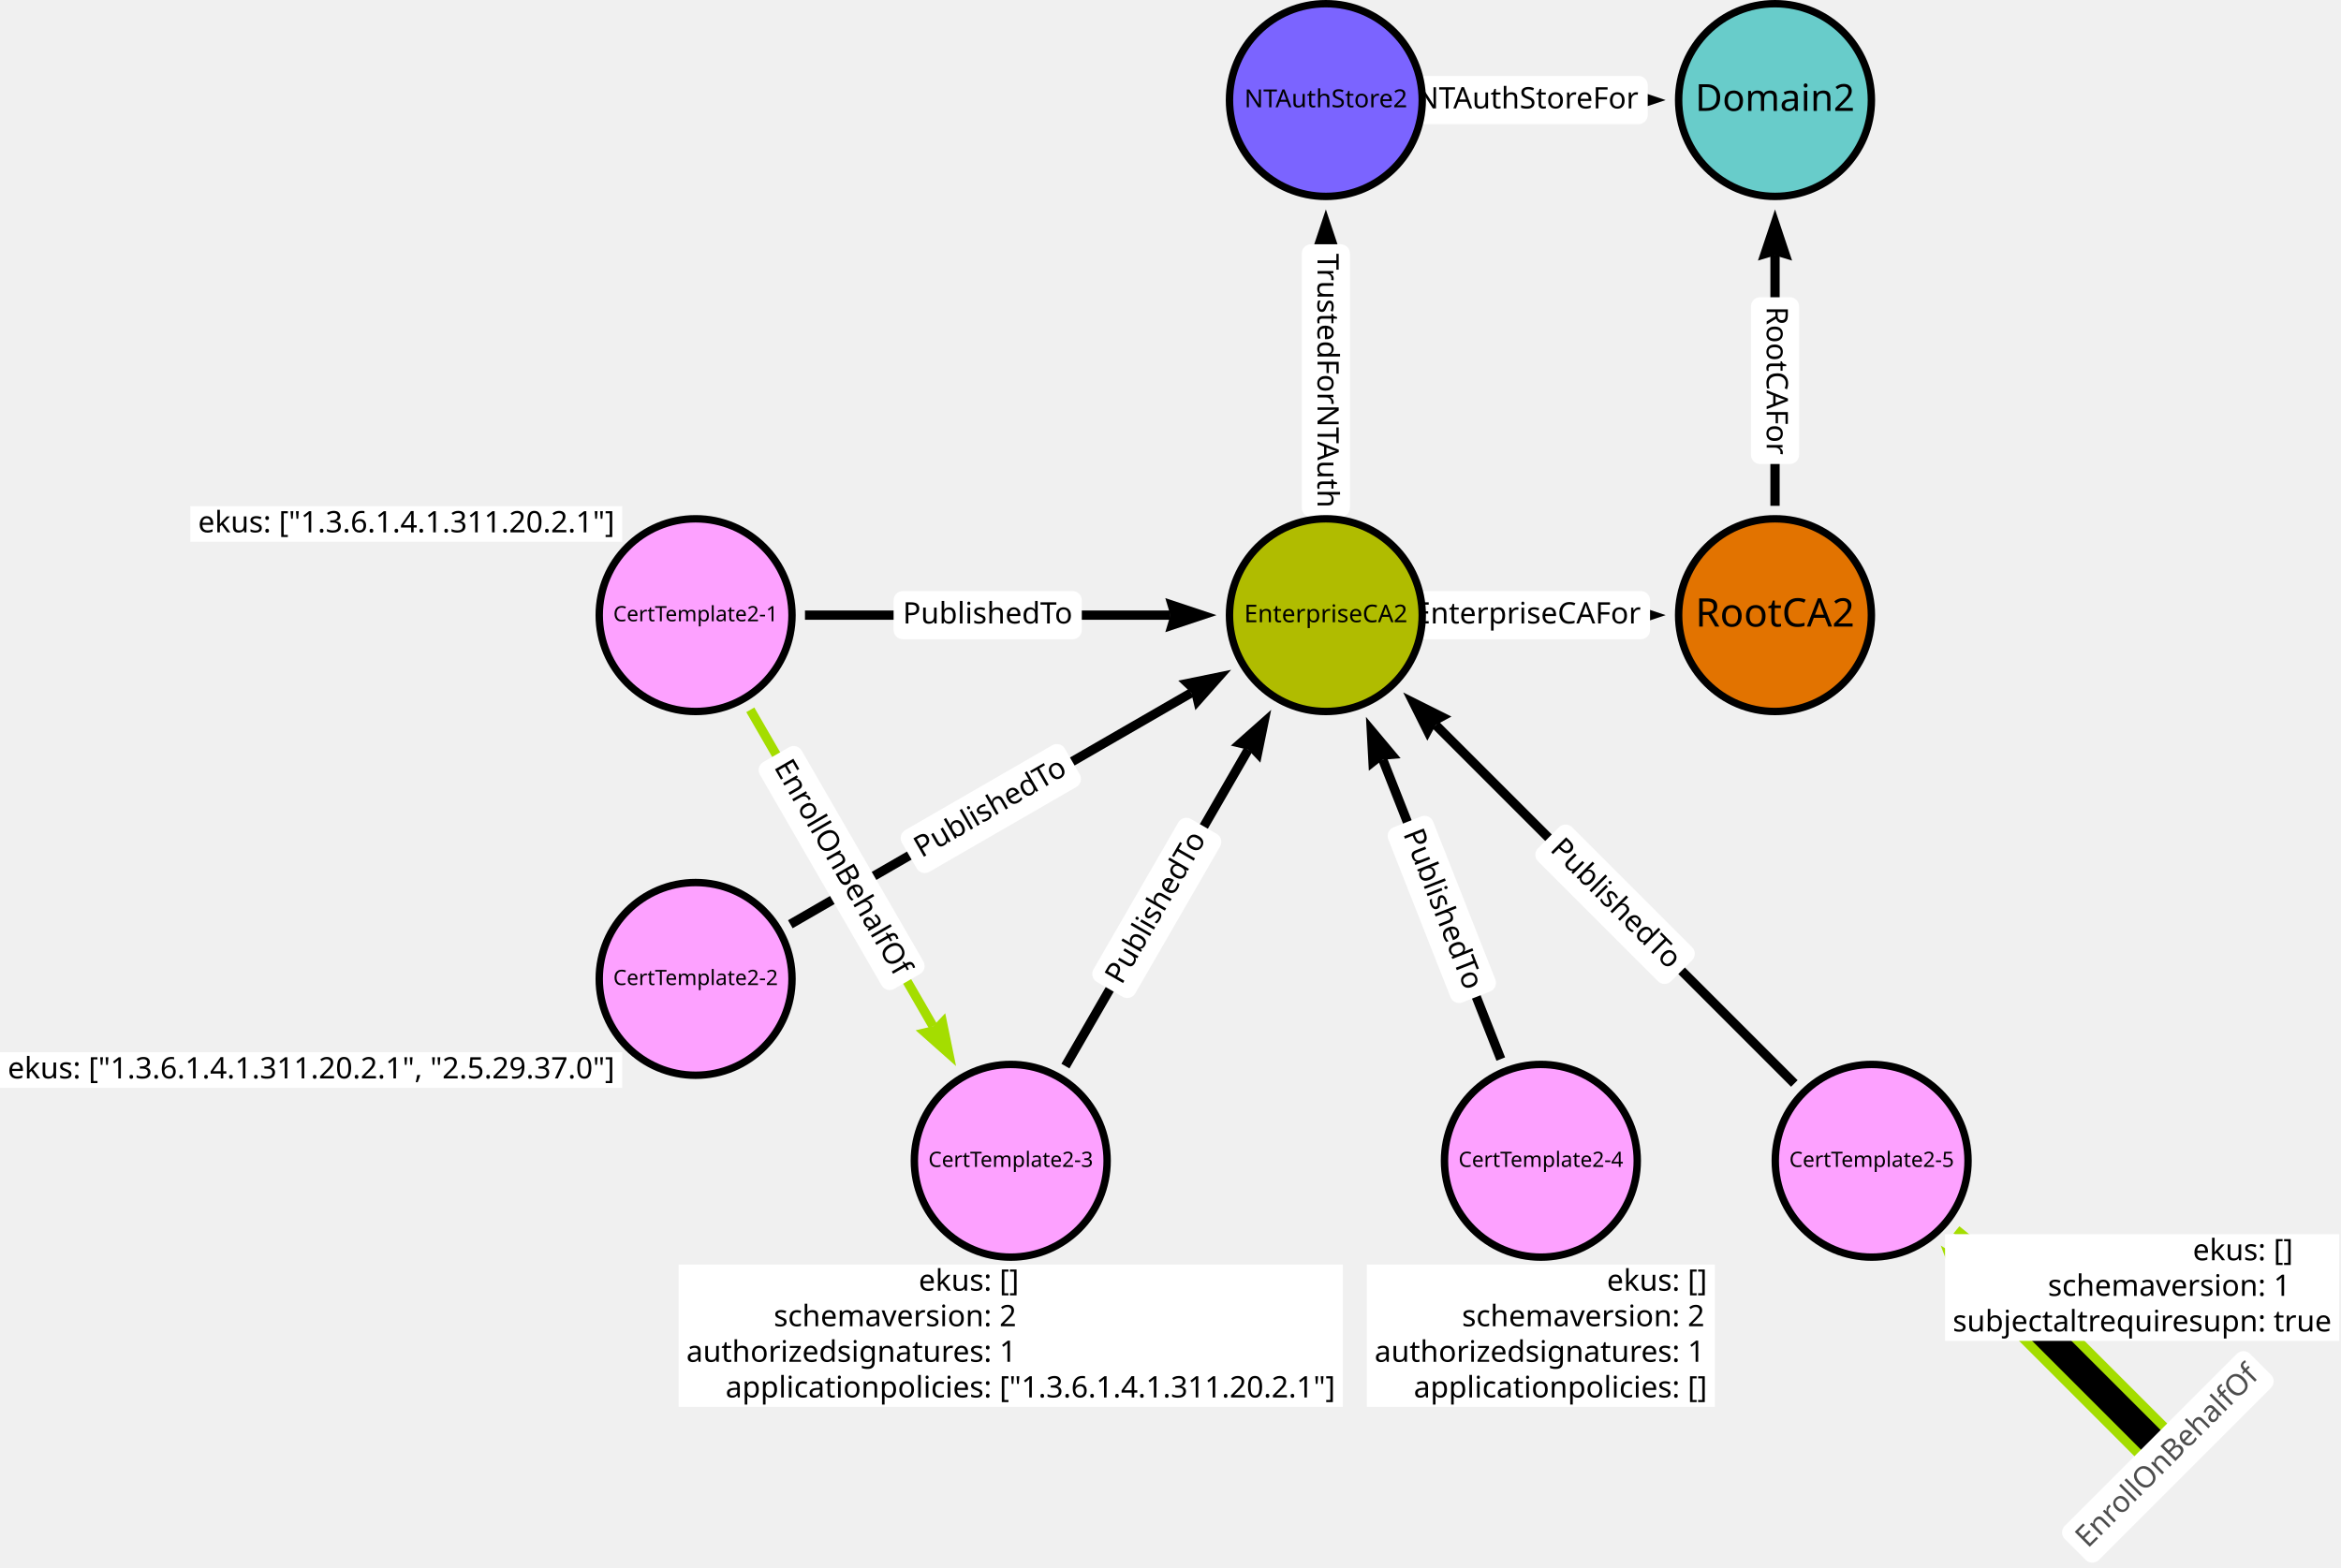
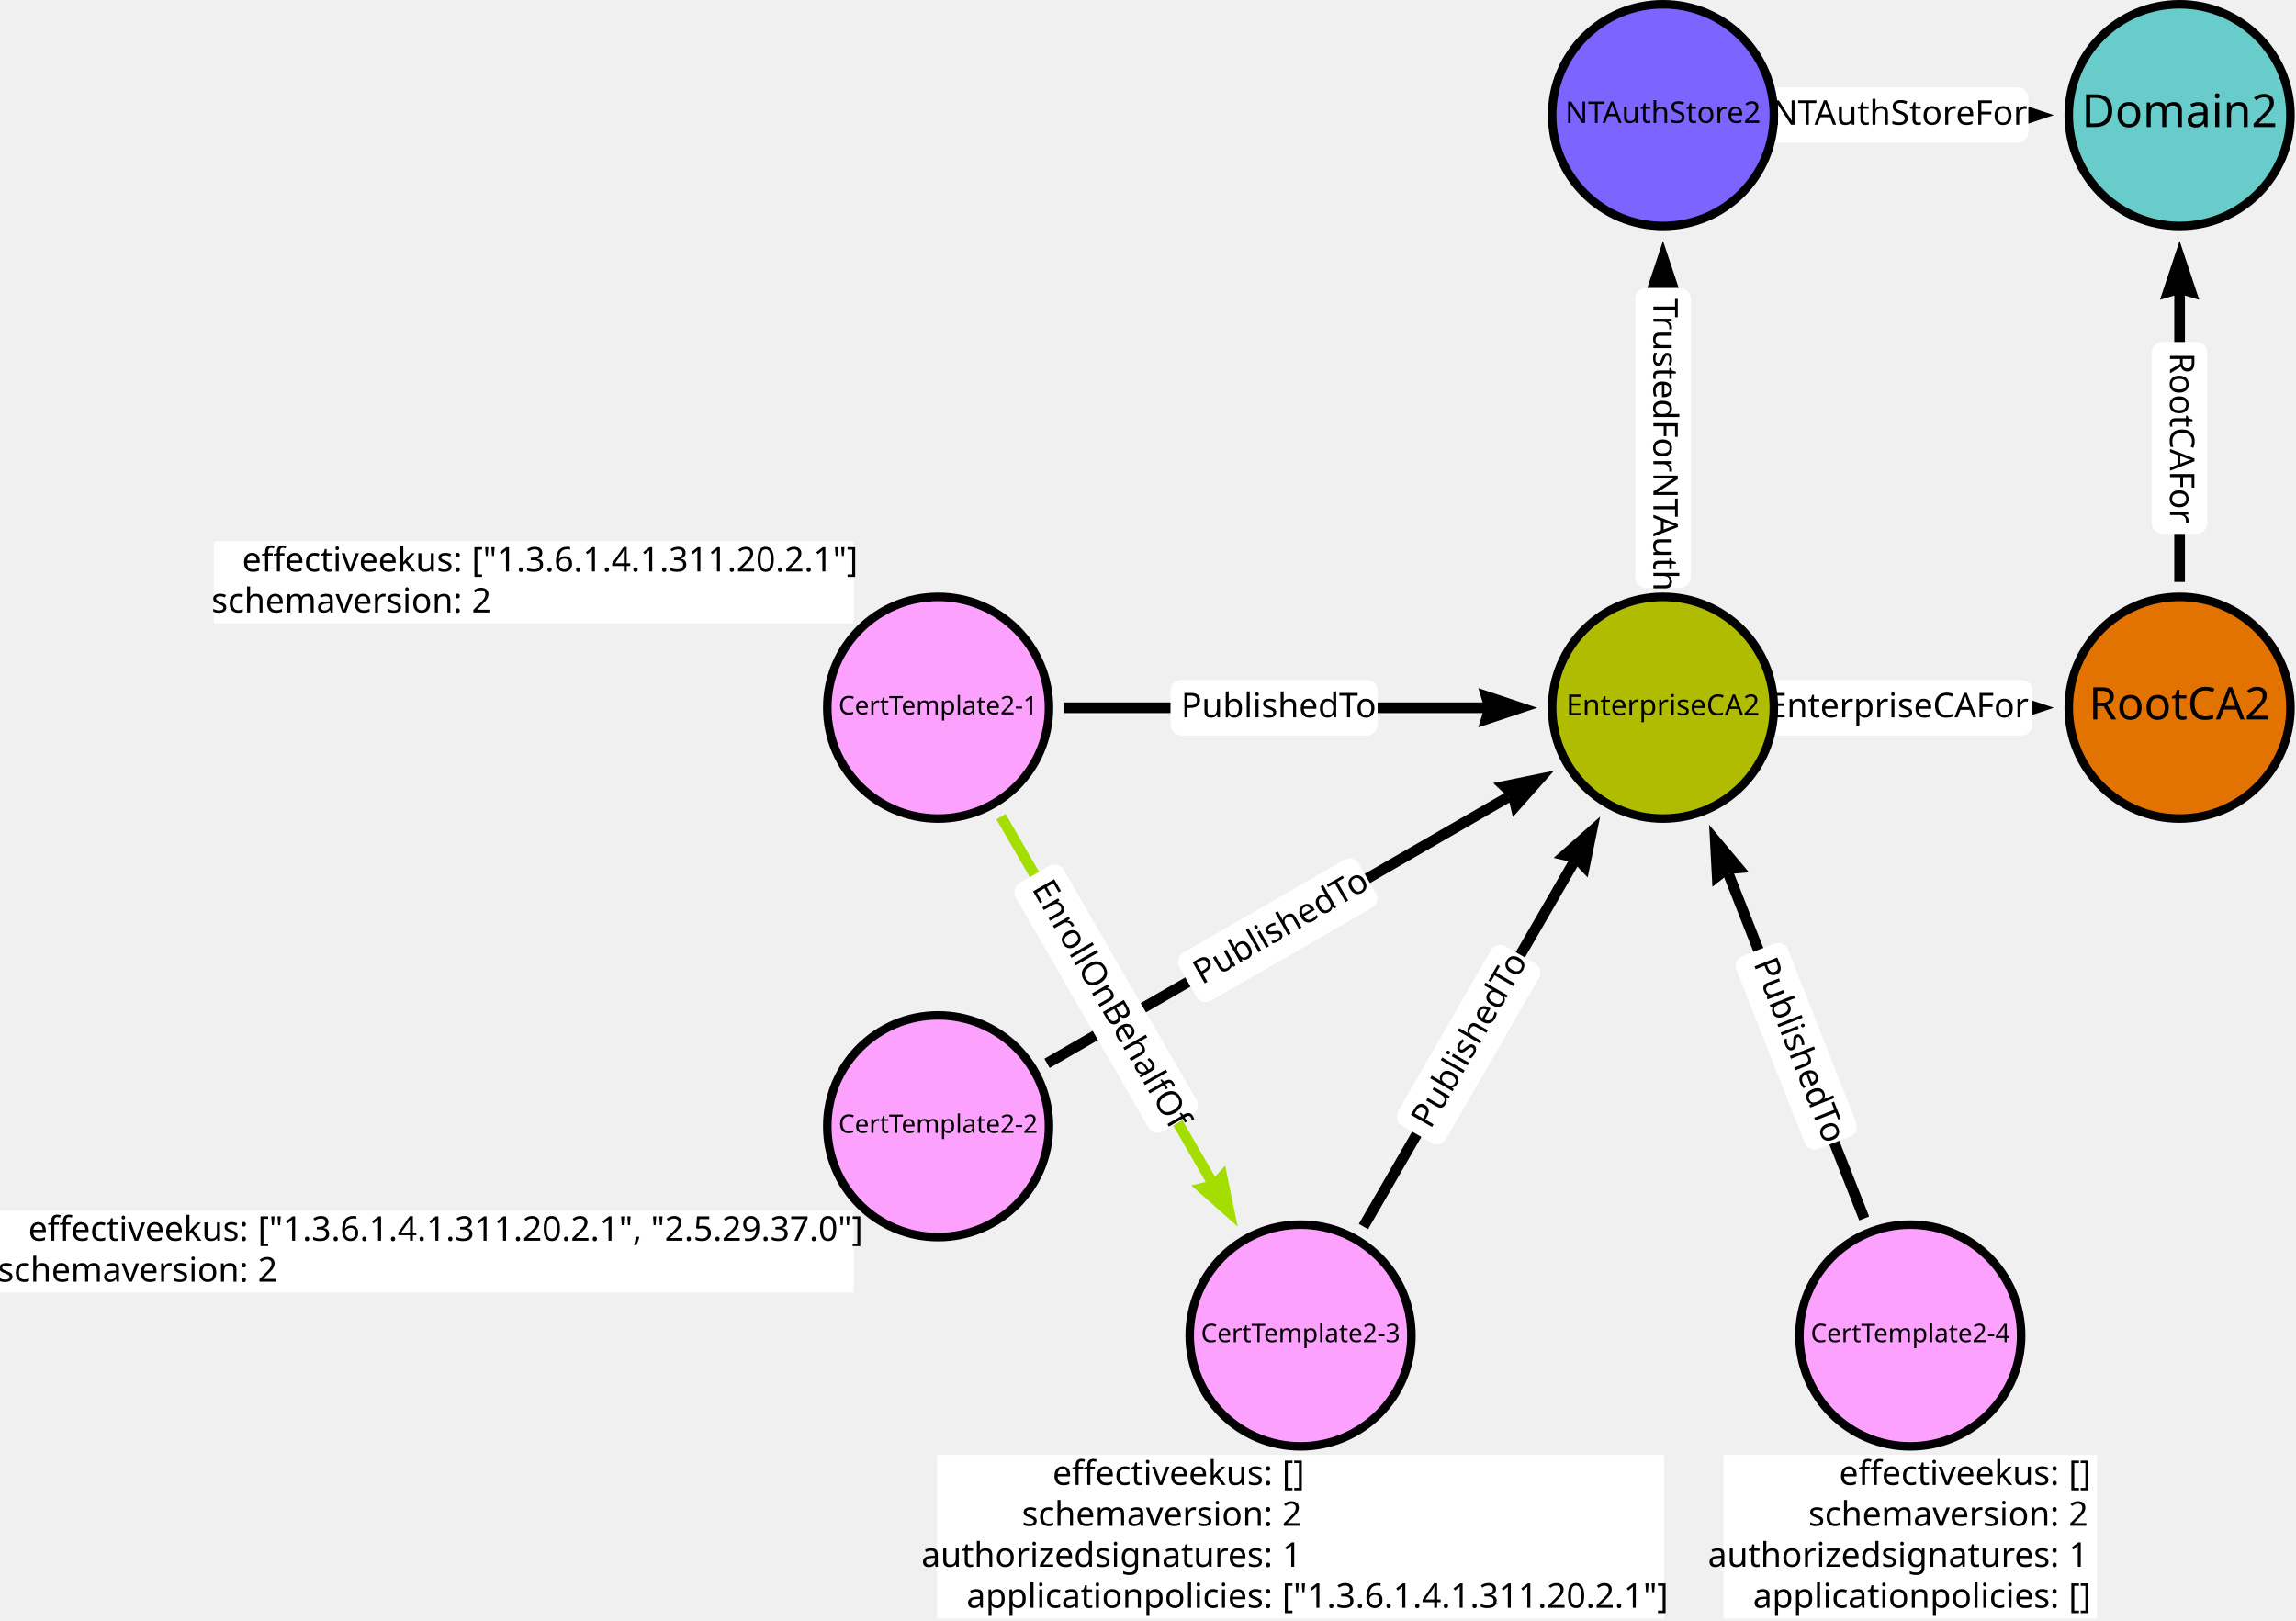
- <svg xmlns="http://www.w3.org/2000/svg" width="1263" height="846" viewBox="0 0 1263 846">
+ <svg xmlns="http://www.w3.org/2000/svg" width="1077" height="760" viewBox="0 0 1077 760">
  <defs>
    <style type="text/css" />
  </defs>
-   <g transform="translate(1526.812 1075.093) scale(1)">
-     <g class="relationship">
-       <g transform="translate(-811.4923 -1021.093) rotate(0)" stroke-width="5" stroke="#000000">
+   <g transform="translate(365.0511 4) scale(1)">
+     <g class="relationship">
+       <g transform="translate(415.0217 50) rotate(0)" stroke-width="5" stroke="#000000">
        <path d="M 59 0 L 158.462 0" />
        <polygon points="-24.862,0 -27.625,9.208 0,0 -27.625,-9.208" fill="#000000" transform="translate(183.3238 0) rotate(0)" stroke="none" />
      </g>
-       <g transform="translate(-702.7615 -1021.093) rotate(0) translate(0 -13)">
-         <g transform="translate(0 0)">
-           <g transform="translate(-64.925 0)" fill="#ffffff" stroke="#000000" stroke-width="0">
-             <rect x="0" y="0" width="129.85" height="26" rx="5" ry="5" stroke="none" />
+       <g transform="translate(523.7525 50) rotate(0) translate(0 -13)">
+         <g transform="translate(0 0)">
+           <g transform="translate(-62.64844 0)" fill="#ffffff" stroke="#000000" stroke-width="0">
+             <rect x="0" y="0" width="125.297" height="26" rx="5" ry="5" stroke="none" />
            <text xml:space="preserve" x="5" y="17.5" stroke="none" text-anchor="left" font-family="sans-serif" font-size="16" font-weight="normal" fill="#000000">NTAuthStoreFor</text>
          </g>
        </g>
      </g>
    </g>
    <g class="relationship">
-       <g transform="translate(-811.4923 -743.1165) rotate(-90)" stroke-width="5" stroke="#000000">
+       <g transform="translate(415.0217 327.9763) rotate(-90)" stroke-width="5" stroke="#000000">
        <path d="M 59 0 L 194.114 0" />
        <polygon points="-24.862,0 -27.625,9.208 0,0 -27.625,-9.208" fill="#000000" transform="translate(218.9763 0) rotate(0)" stroke="none" />
      </g>
-       <g transform="translate(-811.4923 -869.6735) rotate(90) translate(0 -13)">
-         <g transform="translate(0 0)">
-           <g transform="translate(-73.59167 0)" fill="#ffffff" stroke="#000000" stroke-width="0">
-             <rect x="0" y="0" width="147.183" height="26" rx="5" ry="5" stroke="none" />
+       <g transform="translate(415.0217 201.4192) rotate(90) translate(0 -13)">
+         <g transform="translate(0 0)">
+           <g transform="translate(-70.35156 0)" fill="#ffffff" stroke="#000000" stroke-width="0">
+             <rect x="0" y="0" width="140.703" height="26" rx="5" ry="5" stroke="none" />
            <text xml:space="preserve" x="5" y="17.5" stroke="none" text-anchor="left" font-family="sans-serif" font-size="16" font-weight="normal" fill="#000000">TrustedForNTAuth</text>
          </g>
        </g>
      </g>
    </g>
    <g class="relationship">
-       <g transform="translate(-569.1685 -743.1165) rotate(-90)" stroke-width="5" stroke="#000000">
+       <g transform="translate(657.3455 327.9763) rotate(-90)" stroke-width="5" stroke="#000000">
        <path d="M 59 0 L 194.114 0" />
        <polygon points="-24.862,0 -27.625,9.208 0,0 -27.625,-9.208" fill="#000000" transform="translate(218.9763 0) rotate(0)" stroke="none" />
      </g>
-       <g transform="translate(-569.1685 -869.6735) rotate(90) translate(0 -13)">
-         <g transform="translate(0 0)">
-           <g transform="translate(-45.00834 0)" fill="#ffffff" stroke="#000000" stroke-width="0">
-             <rect x="0" y="0" width="90.017" height="26" rx="5" ry="5" stroke="none" />
+       <g transform="translate(657.3455 201.4192) rotate(90) translate(0 -13)">
+         <g transform="translate(0 0)">
+           <g transform="translate(-45.01172 0)" fill="#ffffff" stroke="#000000" stroke-width="0">
+             <rect x="0" y="0" width="90.023" height="26" rx="5" ry="5" stroke="none" />
            <text xml:space="preserve" x="5" y="17.5" stroke="none" text-anchor="left" font-family="sans-serif" font-size="16" font-weight="normal" fill="#000000">RootCAFor</text>
          </g>
        </g>
      </g>
    </g>
    <g class="relationship">
-       <g transform="translate(-811.4923 -743.1165) rotate(0)" stroke-width="5" stroke="#000000">
+       <g transform="translate(415.0217 327.9763) rotate(0)" stroke-width="5" stroke="#000000">
        <path d="M 59 0 L 158.462 0" />
        <polygon points="-24.862,0 -27.625,9.208 0,0 -27.625,-9.208" fill="#000000" transform="translate(183.3238 0) rotate(0)" stroke="none" />
      </g>
-       <g transform="translate(-702.7615 -743.1165) rotate(0) translate(0 -13)">
-         <g transform="translate(0 0)">
-           <g transform="translate(-66.175 0)" fill="#ffffff" stroke="#000000" stroke-width="0">
-             <rect x="0" y="0" width="132.35" height="26" rx="5" ry="5" stroke="none" />
+       <g transform="translate(523.7525 327.9763) rotate(0) translate(0 -13)">
+         <g transform="translate(0 0)">
+           <g transform="translate(-64.57422 0)" fill="#ffffff" stroke="#000000" stroke-width="0">
+             <rect x="0" y="0" width="129.148" height="26" rx="5" ry="5" stroke="none" />
            <text xml:space="preserve" x="5" y="17.5" stroke="none" text-anchor="left" font-family="sans-serif" font-size="16" font-weight="normal" fill="#000000">EnterpriseCAFor</text>
          </g>
        </g>
      </g>
    </g>
    <g class="relationship">
-       <g transform="translate(-1151.514 -743.1165) rotate(0)" stroke-width="5" stroke="#000000">
+       <g transform="translate(75 327.9763) rotate(0)" stroke-width="5" stroke="#000000">
        <path d="M 59 0 L 256.16 0" />
        <polygon points="-24.862,0 -27.625,9.208 0,0 -27.625,-9.208" fill="#000000" transform="translate(281.0217 0) rotate(0)" stroke="none" />
      </g>
-       <g transform="translate(-993.9342 -743.1165) rotate(0) translate(0 -13)">
-         <g transform="translate(0 0)">
-           <g transform="translate(-50.76667 0)" fill="#ffffff" stroke="#000000" stroke-width="0">
-             <rect x="0" y="0" width="101.533" height="26" rx="5" ry="5" stroke="none" />
+       <g transform="translate(232.5798 327.9763) rotate(0) translate(0 -13)">
+         <g transform="translate(0 0)">
+           <g transform="translate(-48.58594 0)" fill="#ffffff" stroke="#000000" stroke-width="0">
+             <rect x="0" y="0" width="97.172" height="26" rx="5" ry="5" stroke="none" />
            <text xml:space="preserve" x="5" y="17.5" stroke="none" text-anchor="left" font-family="sans-serif" font-size="16" font-weight="normal" fill="#000000">PublishedTo</text>
          </g>
        </g>
      </g>
    </g>
    <g class="relationship">
-       <g transform="translate(-1151.514 -546.8049) rotate(-30)" stroke-width="5" stroke="#000000">
+       <g transform="translate(75 524.2879) rotate(-30)" stroke-width="5" stroke="#000000">
        <path d="M 59 0 L 308.761 0" />
        <polygon points="-24.862,0 -27.625,9.208 0,0 -27.625,-9.208" fill="#000000" transform="translate(333.6232 0) rotate(0)" stroke="none" />
      </g>
-       <g transform="translate(-992.2688 -638.7451) rotate(-30) translate(0 -13)">
-         <g transform="translate(0 0)">
-           <g transform="translate(-50.76667 0)" fill="#ffffff" stroke="#000000" stroke-width="0">
-             <rect x="0" y="0" width="101.533" height="26" rx="5" ry="5" stroke="none" />
+       <g transform="translate(234.2452 432.3476) rotate(-30) translate(0 -13)">
+         <g transform="translate(0 0)">
+           <g transform="translate(-48.58594 0)" fill="#ffffff" stroke="#000000" stroke-width="0">
+             <rect x="0" y="0" width="97.172" height="26" rx="5" ry="5" stroke="none" />
            <text xml:space="preserve" x="5" y="17.5" stroke="none" text-anchor="left" font-family="sans-serif" font-size="16" font-weight="normal" fill="#000000">PublishedTo</text>
          </g>
        </g>
      </g>
    </g>
    <g class="relationship">
-       <g transform="translate(-981.5032 -448.6491) rotate(-60)" stroke-width="5" stroke="#000000">
+       <g transform="translate(245.0108 622.4437) rotate(-60)" stroke-width="5" stroke="#000000">
        <path d="M 59 0 L 256.16 0" />
        <polygon points="-24.862,0 -27.625,9.208 0,0 -27.625,-9.208" fill="#000000" transform="translate(281.0217 0) rotate(0)" stroke="none" />
      </g>
-       <g transform="translate(-902.7133 -585.1171) rotate(-60) translate(0 -13)">
-         <g transform="translate(0 0)">
-           <g transform="translate(-50.76667 0)" fill="#ffffff" stroke="#000000" stroke-width="0">
-             <rect x="0" y="0" width="101.533" height="26" rx="5" ry="5" stroke="none" />
+       <g transform="translate(323.8007 485.9756) rotate(-60) translate(0 -13)">
+         <g transform="translate(0 0)">
+           <g transform="translate(-48.58594 0)" fill="#ffffff" stroke="#000000" stroke-width="0">
+             <rect x="0" y="0" width="97.172" height="26" rx="5" ry="5" stroke="none" />
            <text xml:space="preserve" x="5" y="17.5" stroke="none" text-anchor="left" font-family="sans-serif" font-size="16" font-weight="normal" fill="#000000">PublishedTo</text>
          </g>
        </g>
      </g>
    </g>
    <g class="relationship">
-       <g transform="translate(-695.4923 -448.6491) rotate(-111.501)" stroke-width="5" stroke="#000000">
+       <g transform="translate(531.0217 622.4437) rotate(-111.501)" stroke-width="5" stroke="#000000">
        <path d="M 59 0 L 232.63 0" />
        <polygon points="-24.862,0 -27.625,9.208 0,0 -27.625,-9.208" fill="#000000" transform="translate(257.4918 0) rotate(0)" stroke="none" />
      </g>
-       <g transform="translate(-748.9361 -584.3168) rotate(68.49896) translate(0 -13)">
-         <g transform="translate(0 0)">
-           <g transform="translate(-50.76667 0)" fill="#ffffff" stroke="#000000" stroke-width="0">
-             <rect x="0" y="0" width="101.533" height="26" rx="5" ry="5" stroke="none" />
+       <g transform="translate(477.5779 486.776) rotate(68.49896) translate(0 -13)">
+         <g transform="translate(0 0)">
+           <g transform="translate(-48.58594 0)" fill="#ffffff" stroke="#000000" stroke-width="0">
+             <rect x="0" y="0" width="97.172" height="26" rx="5" ry="5" stroke="none" />
            <text xml:space="preserve" x="5" y="17.5" stroke="none" text-anchor="left" font-family="sans-serif" font-size="16" font-weight="normal" fill="#000000">PublishedTo</text>
          </g>
        </g>
      </g>
    </g>
    <g class="relationship">
-       <g transform="translate(-1151.514 -743.1165) rotate(60)" stroke-width="5" stroke="#a4dd00">
+       <g transform="translate(75 327.9763) rotate(60)" stroke-width="5" stroke="#a4dd00">
        <path d="M 59 0 L 256.16 0" />
        <polygon points="-24.862,0 -27.625,9.208 0,0 -27.625,-9.208" fill="#a4dd00" transform="translate(281.0217 0) rotate(0)" stroke="none" />
      </g>
-       <g transform="translate(-1072.724 -606.6484) rotate(60) translate(0 -13)">
-         <g transform="translate(0 0)">
-           <g transform="translate(-70.65833 0)" fill="#ffffff" stroke="#000000" stroke-width="0">
-             <rect x="0" y="0" width="141.317" height="26" rx="5" ry="5" stroke="none" />
+       <g transform="translate(153.7899 464.4444) rotate(60) translate(0 -13)">
+         <g transform="translate(0 0)">
+           <g transform="translate(-67.25391 0)" fill="#ffffff" stroke="#000000" stroke-width="0">
+             <rect x="0" y="0" width="134.508" height="26" rx="5" ry="5" stroke="none" />
            <text xml:space="preserve" x="5" y="17.5" stroke="none" text-anchor="left" font-family="sans-serif" font-size="16" font-weight="normal" fill="#000000">EnrollOnBehalfOf</text>
          </g>
        </g>
      </g>
    </g>
-     <g class="relationship">
-       <g transform="translate(-517.0249 -448.6491) rotate(-135)" stroke-width="5" stroke="#000000">
-         <path d="M 59 0 L 332.578 0" />
-         <polygon points="-24.862,0 -27.625,9.208 0,0 -27.625,-9.208" fill="#000000" transform="translate(357.4398 0) rotate(0)" stroke="none" />
-       </g>
-       <g transform="translate(-655.4685 -587.0927) rotate(45) translate(0 -13)">
-         <g transform="translate(0 0)">
-           <g transform="translate(-50.76667 0)" fill="#ffffff" stroke="#000000" stroke-width="0">
-             <rect x="0" y="0" width="101.533" height="26" rx="5" ry="5" stroke="none" />
-             <text xml:space="preserve" x="5" y="17.5" stroke="none" text-anchor="left" font-family="sans-serif" font-size="16" font-weight="normal" fill="#000000">PublishedTo</text>
-           </g>
-         </g>
-       </g>
-     </g>
-     <g class="relationship">
-       <g transform="translate(-517.0249 -448.6491) rotate(45)" stroke-width="5" stroke="#a4dd00">
-         <path d="M 58.695 -5.99 L 95.969 -9.793 A 40 40 0 0 1 100.03 -10 L 118 -10 L 226 -10 A 10 10 0 0 1 236 -1.7763568394002505e-15 L 236 0 L 236 1.7763568394002505e-15 A 10 10 0 0 1 226 10 L 118 10 L 100.03 10 A 40 40 0 0 0 95.969 9.793 L 83.429 8.514 L 83.429 8.514" />
-         <polygon points="-24.862,0 -27.625,9.208 0,0 -27.625,-9.208" fill="#a4dd00" transform="rotate(185.8267) translate(-59 0)" stroke="none" />
-       </g>
-       <g transform="translate(-357.2188 -288.8429) rotate(315) translate(0 -13)">
-         <g transform="translate(0 0)">
-           <g transform="translate(-70.65833 0)" fill="#ffffff" stroke="#000000" stroke-width="0">
-             <rect x="0" y="0" width="141.317" height="26" rx="5" ry="5" stroke="none" />
-             <text xml:space="preserve" x="5" y="17.5" stroke="none" text-anchor="left" font-family="sans-serif" font-size="16" font-weight="normal" fill="#4d4d4d">EnrollOnBehalfOf</text>
-           </g>
-         </g>
-       </g>
-     </g>
    <g class="node">
      <g fill="#68ccca" stroke="#000000" stroke-width="4">
-         <circle cx="-569.169" cy="-1021.093" r="52" />
-       </g>
-       <g transform="translate(-569.1685 -1021.093)">
-         <g transform="scale(0.4023443) translate(0 0)">
-           <g transform="translate(0 0)">
-             <g font-family="sans-serif" font-size="50" font-weight="normal" fill="#000000" text-anchor="middle">
-               <text xml:space="preserve" x="0" y="14.5" stroke="none">Domain2</text>
+         <circle cx="657.345" cy="50" r="52" />
+       </g>
+       <g transform="translate(657.3455 50)">
+         <g transform="scale(0.4296881) translate(0 0)">
+           <g transform="translate(0 0)">
+             <g font-family="sans-serif" font-size="50" font-weight="normal" fill="#000000" text-anchor="middle">
+               <text xml:space="preserve" x="0" y="13" stroke="none">Domain2</text>
            </g>
          </g>
        </g>
      </g>
    </g>
    <g class="node">
      <g fill="#7b64ff" stroke="#000000" stroke-width="4">
-         <circle cx="-811.492" cy="-1021.093" r="52" />
-       </g>
-       <g transform="translate(-811.4923 -1021.093)">
-         <g transform="scale(0.269532) translate(0 0)">
-           <g transform="translate(0 0)">
-             <g font-family="sans-serif" font-size="50" font-weight="normal" fill="#000000" text-anchor="middle">
-               <text xml:space="preserve" x="0" y="14.5" stroke="none">NTAuthStore2</text>
+         <circle cx="415.022" cy="50" r="52" />
+       </g>
+       <g transform="translate(415.0217 50)">
+         <g transform="scale(0.2812507) translate(0 0)">
+           <g transform="translate(0 0)">
+             <g font-family="sans-serif" font-size="50" font-weight="normal" fill="#000000" text-anchor="middle">
+               <text xml:space="preserve" x="0" y="13" stroke="none">NTAuthStore2</text>
            </g>
          </g>
        </g>
      </g>
    </g>
    <g class="node">
      <g fill="#b0bc00" stroke="#000000" stroke-width="4">
-         <circle cx="-811.492" cy="-743.116" r="52" />
-       </g>
-       <g transform="translate(-811.4923 -743.1165)">
-         <g transform="scale(0.2636726) translate(0 0)">
-           <g transform="translate(0 0)">
-             <g font-family="sans-serif" font-size="50" font-weight="normal" fill="#000000" text-anchor="middle">
-               <text xml:space="preserve" x="0" y="14.5" stroke="none">EnterpriseCA2</text>
+         <circle cx="415.022" cy="327.976" r="52" />
+       </g>
+       <g transform="translate(415.0217 327.9763)">
+         <g transform="scale(0.2714851) translate(0 0)">
+           <g transform="translate(0 0)">
+             <g font-family="sans-serif" font-size="50" font-weight="normal" fill="#000000" text-anchor="middle">
+               <text xml:space="preserve" x="0" y="13" stroke="none">EnterpriseCA2</text>
            </g>
          </g>
        </g>
      </g>
    </g>
    <g class="node">
      <g fill="#e27300" stroke="#000000" stroke-width="4">
-         <circle cx="-569.169" cy="-743.116" r="52" />
-       </g>
-       <g transform="translate(-569.1685 -743.1165)">
-         <g transform="scale(0.4257818) translate(0 0)">
-           <g transform="translate(0 0)">
-             <g font-family="sans-serif" font-size="50" font-weight="normal" fill="#000000" text-anchor="middle">
-               <text xml:space="preserve" x="0" y="14.5" stroke="none">RootCA2</text>
+         <circle cx="657.345" cy="327.976" r="52" />
+       </g>
+       <g transform="translate(657.3455 327.9763)">
+         <g transform="scale(0.4218756) translate(0 0)">
+           <g transform="translate(0 0)">
+             <g font-family="sans-serif" font-size="50" font-weight="normal" fill="#000000" text-anchor="middle">
+               <text xml:space="preserve" x="0" y="13" stroke="none">RootCA2</text>
            </g>
          </g>
        </g>
      </g>
    </g>
    <g class="node">
      <g fill="#fda1ff" stroke="#000000" stroke-width="4">
-         <circle cx="-1151.514" cy="-743.116" r="52" />
-       </g>
-       <g transform="translate(-1151.514 -743.1165)">
-         <g transform="scale(0.2285164) translate(0 0)">
-           <g transform="translate(0 0)">
-             <g font-family="sans-serif" font-size="50" font-weight="normal" fill="#000000" text-anchor="middle">
-               <text xml:space="preserve" x="0" y="14.5" stroke="none">CertTemplate2-1</text>
-             </g>
-           </g>
-         </g>
-         <g transform="translate(-39.59798 -58.79798)">
-           <g transform="translate(0 0)">
-             <g transform="translate(-233 0)" fill="white">
-               <rect x="0" y="0" width="233" height="19.2" rx="0" ry="0" stroke="none" />
+         <circle cx="75" cy="327.976" r="52" />
+       </g>
+       <g transform="translate(75 327.9763)">
+         <g transform="scale(0.2402351) translate(0 0)">
+           <g transform="translate(0 0)">
+             <g font-family="sans-serif" font-size="50" font-weight="normal" fill="#000000" text-anchor="middle">
+               <text xml:space="preserve" x="0" y="13" stroke="none">CertTemplate2-1</text>
+             </g>
+           </g>
+         </g>
+         <g transform="translate(-39.59798 -77.99798)">
+           <g transform="translate(0 0)">
+             <g transform="translate(-300.1328 0)" fill="white">
+               <rect x="0" y="0" width="300.133" height="38.4" rx="0" ry="0" stroke="none" />
              <g font-family="sans-serif" font-size="16" font-weight="normal" fill="#000000" text-anchor="end">
-                 <text xml:space="preserve" x="43.567" y="14.1" stroke="none">ekus:</text>
-                 <text xml:space="preserve" x="47.733" y="14.1" stroke="none" text-anchor="start">["1.3.6.1.4.1.311.20.2.1"]</text>
+                 <text xml:space="preserve" x="116.492" y="14.1" stroke="none">effectiveekus:</text>
+                 <text xml:space="preserve" x="120.938" y="14.1" stroke="none" text-anchor="start">["1.3.6.1.4.1.311.20.2.1"]</text>
+                 <text xml:space="preserve" x="116.492" y="33.3" stroke="none" text-anchor="end">schemaversion:</text>
+                 <text xml:space="preserve" x="120.938" y="33.3" stroke="none" text-anchor="start">2</text>
              </g>
            </g>
          </g>
        </g>
      </g>
    </g>
    <g class="node">
      <g fill="#fda1ff" stroke="#000000" stroke-width="4">
-         <circle cx="-1151.514" cy="-546.805" r="52" />
-       </g>
-       <g transform="translate(-1151.514 -546.8049)">
-         <g transform="scale(0.2285164) translate(0 0)">
-           <g transform="translate(0 0)">
-             <g font-family="sans-serif" font-size="50" font-weight="normal" fill="#000000" text-anchor="middle">
-               <text xml:space="preserve" x="0" y="14.5" stroke="none">CertTemplate2-2</text>
+         <circle cx="75" cy="524.288" r="52" />
+       </g>
+       <g transform="translate(75 524.2879)">
+         <g transform="scale(0.2402351) translate(0 0)">
+           <g transform="translate(0 0)">
+             <g font-family="sans-serif" font-size="50" font-weight="normal" fill="#000000" text-anchor="middle">
+               <text xml:space="preserve" x="0" y="13" stroke="none">CertTemplate2-2</text>
            </g>
          </g>
        </g>
        <g transform="translate(-39.59798 39.59798)">
          <g transform="translate(0 0)">
-             <g transform="translate(-335.7 0)" fill="white">
-               <rect x="0" y="0" width="335.7" height="19.2" rx="0" ry="0" stroke="none" />
+             <g transform="translate(-400.4531 0)" fill="white">
+               <rect x="0" y="0" width="400.453" height="38.4" rx="0" ry="0" stroke="none" />
              <g font-family="sans-serif" font-size="16" font-weight="normal" fill="#000000" text-anchor="end">
-                 <text xml:space="preserve" x="43.567" y="14.1" stroke="none">ekus:</text>
-                 <text xml:space="preserve" x="47.733" y="14.1" stroke="none" text-anchor="start">["1.3.6.1.4.1.311.20.2.1", "2.5.29.37.0"]</text>
+                 <text xml:space="preserve" x="116.492" y="14.1" stroke="none">effectiveekus:</text>
+                 <text xml:space="preserve" x="120.938" y="14.1" stroke="none" text-anchor="start">["1.3.6.1.4.1.311.20.2.1", "2.5.29.37.0"]</text>
+                 <text xml:space="preserve" x="116.492" y="33.3" stroke="none" text-anchor="end">schemaversion:</text>
+                 <text xml:space="preserve" x="120.938" y="33.3" stroke="none" text-anchor="start">2</text>
              </g>
            </g>
          </g>
        </g>
      </g>
    </g>
    <g class="node">
      <g fill="#fda1ff" stroke="#000000" stroke-width="4">
-         <circle cx="-981.503" cy="-448.649" r="52" />
-       </g>
-       <g transform="translate(-981.5032 -448.6491)">
-         <g transform="scale(0.2285164) translate(0 0)">
-           <g transform="translate(0 0)">
-             <g font-family="sans-serif" font-size="50" font-weight="normal" fill="#000000" text-anchor="middle">
-               <text xml:space="preserve" x="0" y="14.5" stroke="none">CertTemplate2-3</text>
+         <circle cx="245.011" cy="622.444" r="52" />
+       </g>
+       <g transform="translate(245.0108 622.4437)">
+         <g transform="scale(0.2402351) translate(0 0)">
+           <g transform="translate(0 0)">
+             <g font-family="sans-serif" font-size="50" font-weight="normal" fill="#000000" text-anchor="middle">
+               <text xml:space="preserve" x="0" y="13" stroke="none">CertTemplate2-3</text>
            </g>
          </g>
        </g>
        <g transform="translate(3.429011037612589e-15 56)">
          <g transform="translate(0 0)">
-             <g transform="translate(-179.1667 0)" fill="white">
-               <rect x="0" y="0" width="358.333" height="76.8" rx="0" ry="0" stroke="none" />
+             <g transform="translate(-170.5352 0)" fill="white">
+               <rect x="0" y="0" width="341.07" height="76.8" rx="0" ry="0" stroke="none" />
              <g font-family="sans-serif" font-size="16" font-weight="normal" fill="#000000" text-anchor="end">
-                 <text xml:space="preserve" x="168.9" y="14.1" stroke="none">ekus:</text>
-                 <text xml:space="preserve" x="173.067" y="14.1" stroke="none" text-anchor="start">[]</text>
-                 <text xml:space="preserve" x="168.9" y="33.3" stroke="none" text-anchor="end">schemaversion:</text>
-                 <text xml:space="preserve" x="173.067" y="33.3" stroke="none" text-anchor="start">2</text>
-                 <text xml:space="preserve" x="168.9" y="52.5" stroke="none" text-anchor="end">authorizedsignatures:</text>
-                 <text xml:space="preserve" x="173.067" y="52.5" stroke="none" text-anchor="start">1</text>
-                 <text xml:space="preserve" x="168.9" y="71.7" stroke="none" text-anchor="end">applicationpolicies:</text>
-                 <text xml:space="preserve" x="173.067" y="71.7" stroke="none" text-anchor="start">["1.3.6.1.4.1.311.20.2.1"]</text>
+                 <text xml:space="preserve" x="157.43" y="14.1" stroke="none">effectiveekus:</text>
+                 <text xml:space="preserve" x="161.875" y="14.1" stroke="none" text-anchor="start">[]</text>
+                 <text xml:space="preserve" x="157.43" y="33.3" stroke="none" text-anchor="end">schemaversion:</text>
+                 <text xml:space="preserve" x="161.875" y="33.3" stroke="none" text-anchor="start">2</text>
+                 <text xml:space="preserve" x="157.43" y="52.5" stroke="none" text-anchor="end">authorizedsignatures:</text>
+                 <text xml:space="preserve" x="161.875" y="52.5" stroke="none" text-anchor="start">1</text>
+                 <text xml:space="preserve" x="157.43" y="71.7" stroke="none" text-anchor="end">applicationpolicies:</text>
+                 <text xml:space="preserve" x="161.875" y="71.7" stroke="none" text-anchor="start">["1.3.6.1.4.1.311.20.2.1"]</text>
              </g>
            </g>
          </g>
        </g>
      </g>
    </g>
    <g class="node">
      <g fill="#fda1ff" stroke="#000000" stroke-width="4">
-         <circle cx="-695.492" cy="-448.649" r="52" />
-       </g>
-       <g transform="translate(-695.4923 -448.6491)">
-         <g transform="scale(0.2285164) translate(0 0)">
-           <g transform="translate(0 0)">
-             <g font-family="sans-serif" font-size="50" font-weight="normal" fill="#000000" text-anchor="middle">
-               <text xml:space="preserve" x="0" y="14.5" stroke="none">CertTemplate2-4</text>
+         <circle cx="531.022" cy="622.444" r="52" />
+       </g>
+       <g transform="translate(531.0217 622.4437)">
+         <g transform="scale(0.2402351) translate(0 0)">
+           <g transform="translate(0 0)">
+             <g font-family="sans-serif" font-size="50" font-weight="normal" fill="#000000" text-anchor="middle">
+               <text xml:space="preserve" x="0" y="13" stroke="none">CertTemplate2-4</text>
            </g>
          </g>
        </g>
        <g transform="translate(3.429011037612589e-15 56)">
          <g transform="translate(0 0)">
-             <g transform="translate(-93.88333 0)" fill="white">
-               <rect x="0" y="0" width="187.767" height="76.8" rx="0" ry="0" stroke="none" />
+             <g transform="translate(-87.60938 0)" fill="white">
+               <rect x="0" y="0" width="175.219" height="76.8" rx="0" ry="0" stroke="none" />
              <g font-family="sans-serif" font-size="16" font-weight="normal" fill="#000000" text-anchor="end">
-                 <text xml:space="preserve" x="168.9" y="14.1" stroke="none">ekus:</text>
-                 <text xml:space="preserve" x="173.067" y="14.1" stroke="none" text-anchor="start">[]</text>
-                 <text xml:space="preserve" x="168.9" y="33.3" stroke="none" text-anchor="end">schemaversion:</text>
-                 <text xml:space="preserve" x="173.067" y="33.3" stroke="none" text-anchor="start">2</text>
-                 <text xml:space="preserve" x="168.9" y="52.5" stroke="none" text-anchor="end">authorizedsignatures:</text>
-                 <text xml:space="preserve" x="173.067" y="52.5" stroke="none" text-anchor="start">1</text>
-                 <text xml:space="preserve" x="168.9" y="71.7" stroke="none" text-anchor="end">applicationpolicies:</text>
-                 <text xml:space="preserve" x="173.067" y="71.7" stroke="none" text-anchor="start">[]</text>
-               </g>
-             </g>
-           </g>
-         </g>
-       </g>
-     </g>
-     <g class="node">
-       <g fill="#fda1ff" stroke="#000000" stroke-width="4">
-         <circle cx="-517.025" cy="-448.649" r="52" />
-       </g>
-       <g transform="translate(-517.0249 -448.6491)">
-         <g transform="scale(0.2285164) translate(0 0)">
-           <g transform="translate(0 0)">
-             <g font-family="sans-serif" font-size="50" font-weight="normal" fill="#000000" text-anchor="middle">
-               <text xml:space="preserve" x="0" y="14.5" stroke="none">CertTemplate2-5</text>
-             </g>
-           </g>
-         </g>
-         <g transform="translate(39.59798 39.59798)">
-           <g transform="translate(0 0)">
-             <g transform="translate(0 0)" fill="white">
-               <rect x="0" y="0" width="212.683" height="57.6" rx="0" ry="0" stroke="none" />
-               <g font-family="sans-serif" font-size="16" font-weight="normal" fill="#000000" text-anchor="end">
-                 <text xml:space="preserve" x="173.067" y="14.1" stroke="none">ekus:</text>
-                 <text xml:space="preserve" x="177.233" y="14.1" stroke="none" text-anchor="start">[]</text>
-                 <text xml:space="preserve" x="173.067" y="33.3" stroke="none" text-anchor="end">schemaversion:</text>
-                 <text xml:space="preserve" x="177.233" y="33.3" stroke="none" text-anchor="start">1</text>
-                 <text xml:space="preserve" x="173.067" y="52.5" stroke="none" text-anchor="end">subjectaltrequiresupn:</text>
-                 <text xml:space="preserve" x="177.233" y="52.5" stroke="none" text-anchor="start">true</text>
+                 <text xml:space="preserve" x="157.43" y="14.1" stroke="none">effectiveekus:</text>
+                 <text xml:space="preserve" x="161.875" y="14.1" stroke="none" text-anchor="start">[]</text>
+                 <text xml:space="preserve" x="157.43" y="33.3" stroke="none" text-anchor="end">schemaversion:</text>
+                 <text xml:space="preserve" x="161.875" y="33.3" stroke="none" text-anchor="start">2</text>
+                 <text xml:space="preserve" x="157.43" y="52.5" stroke="none" text-anchor="end">authorizedsignatures:</text>
+                 <text xml:space="preserve" x="161.875" y="52.5" stroke="none" text-anchor="start">1</text>
+                 <text xml:space="preserve" x="157.43" y="71.7" stroke="none" text-anchor="end">applicationpolicies:</text>
+                 <text xml:space="preserve" x="161.875" y="71.7" stroke="none" text-anchor="start">[]</text>
              </g>
            </g>
          </g>
        </g>
      </g>
    </g>
  </g>
</svg>
